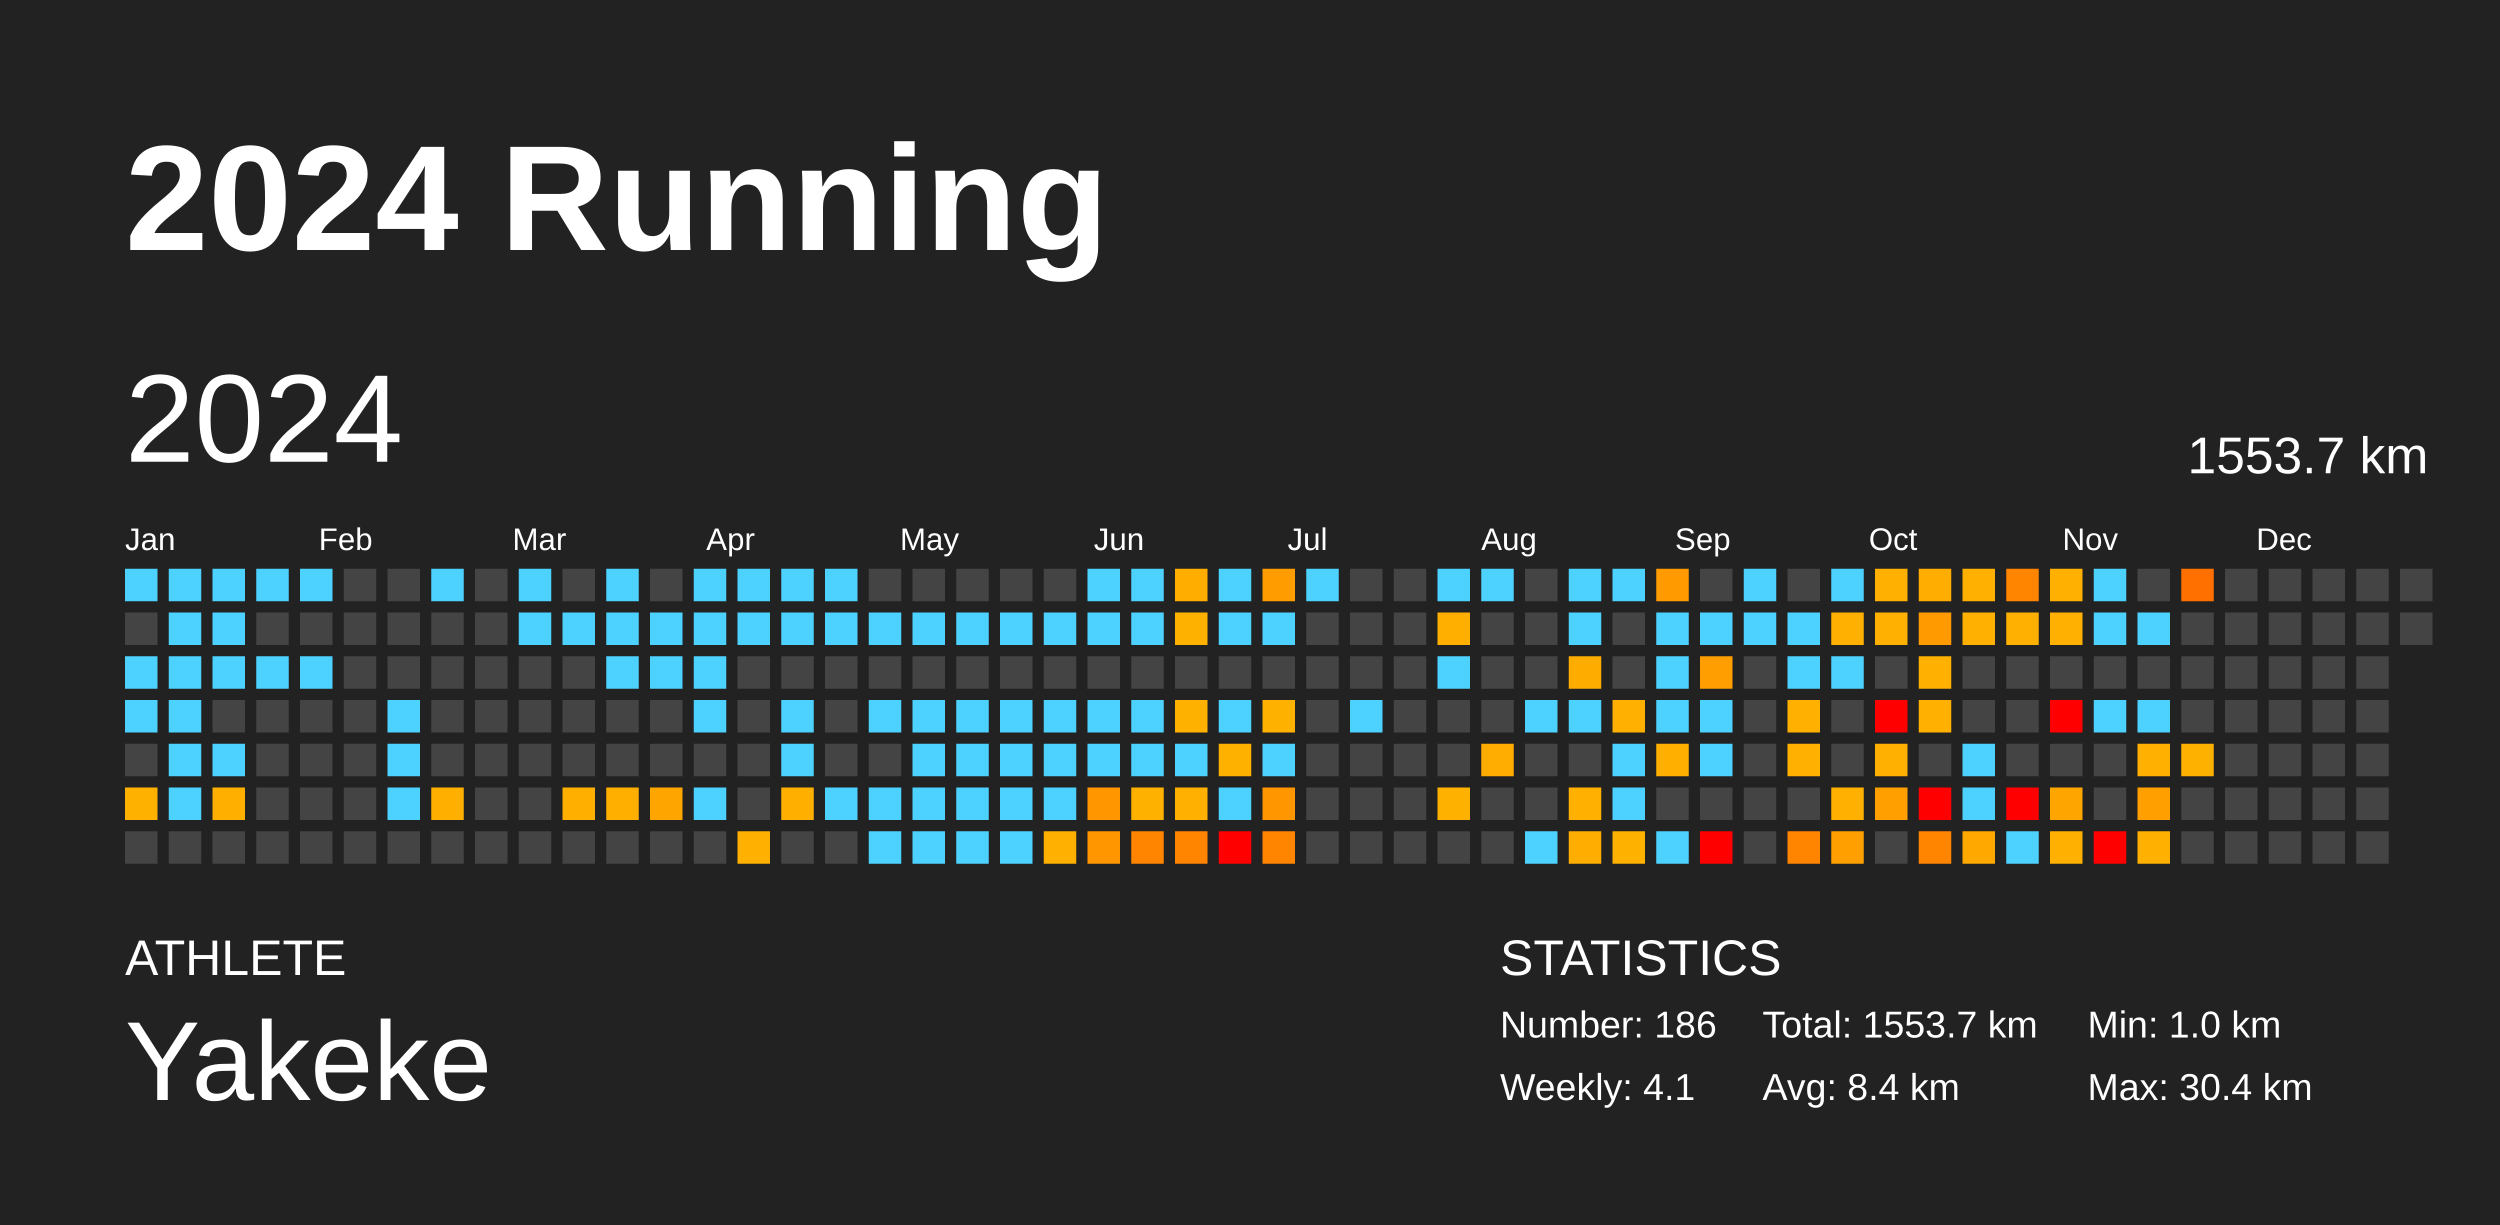
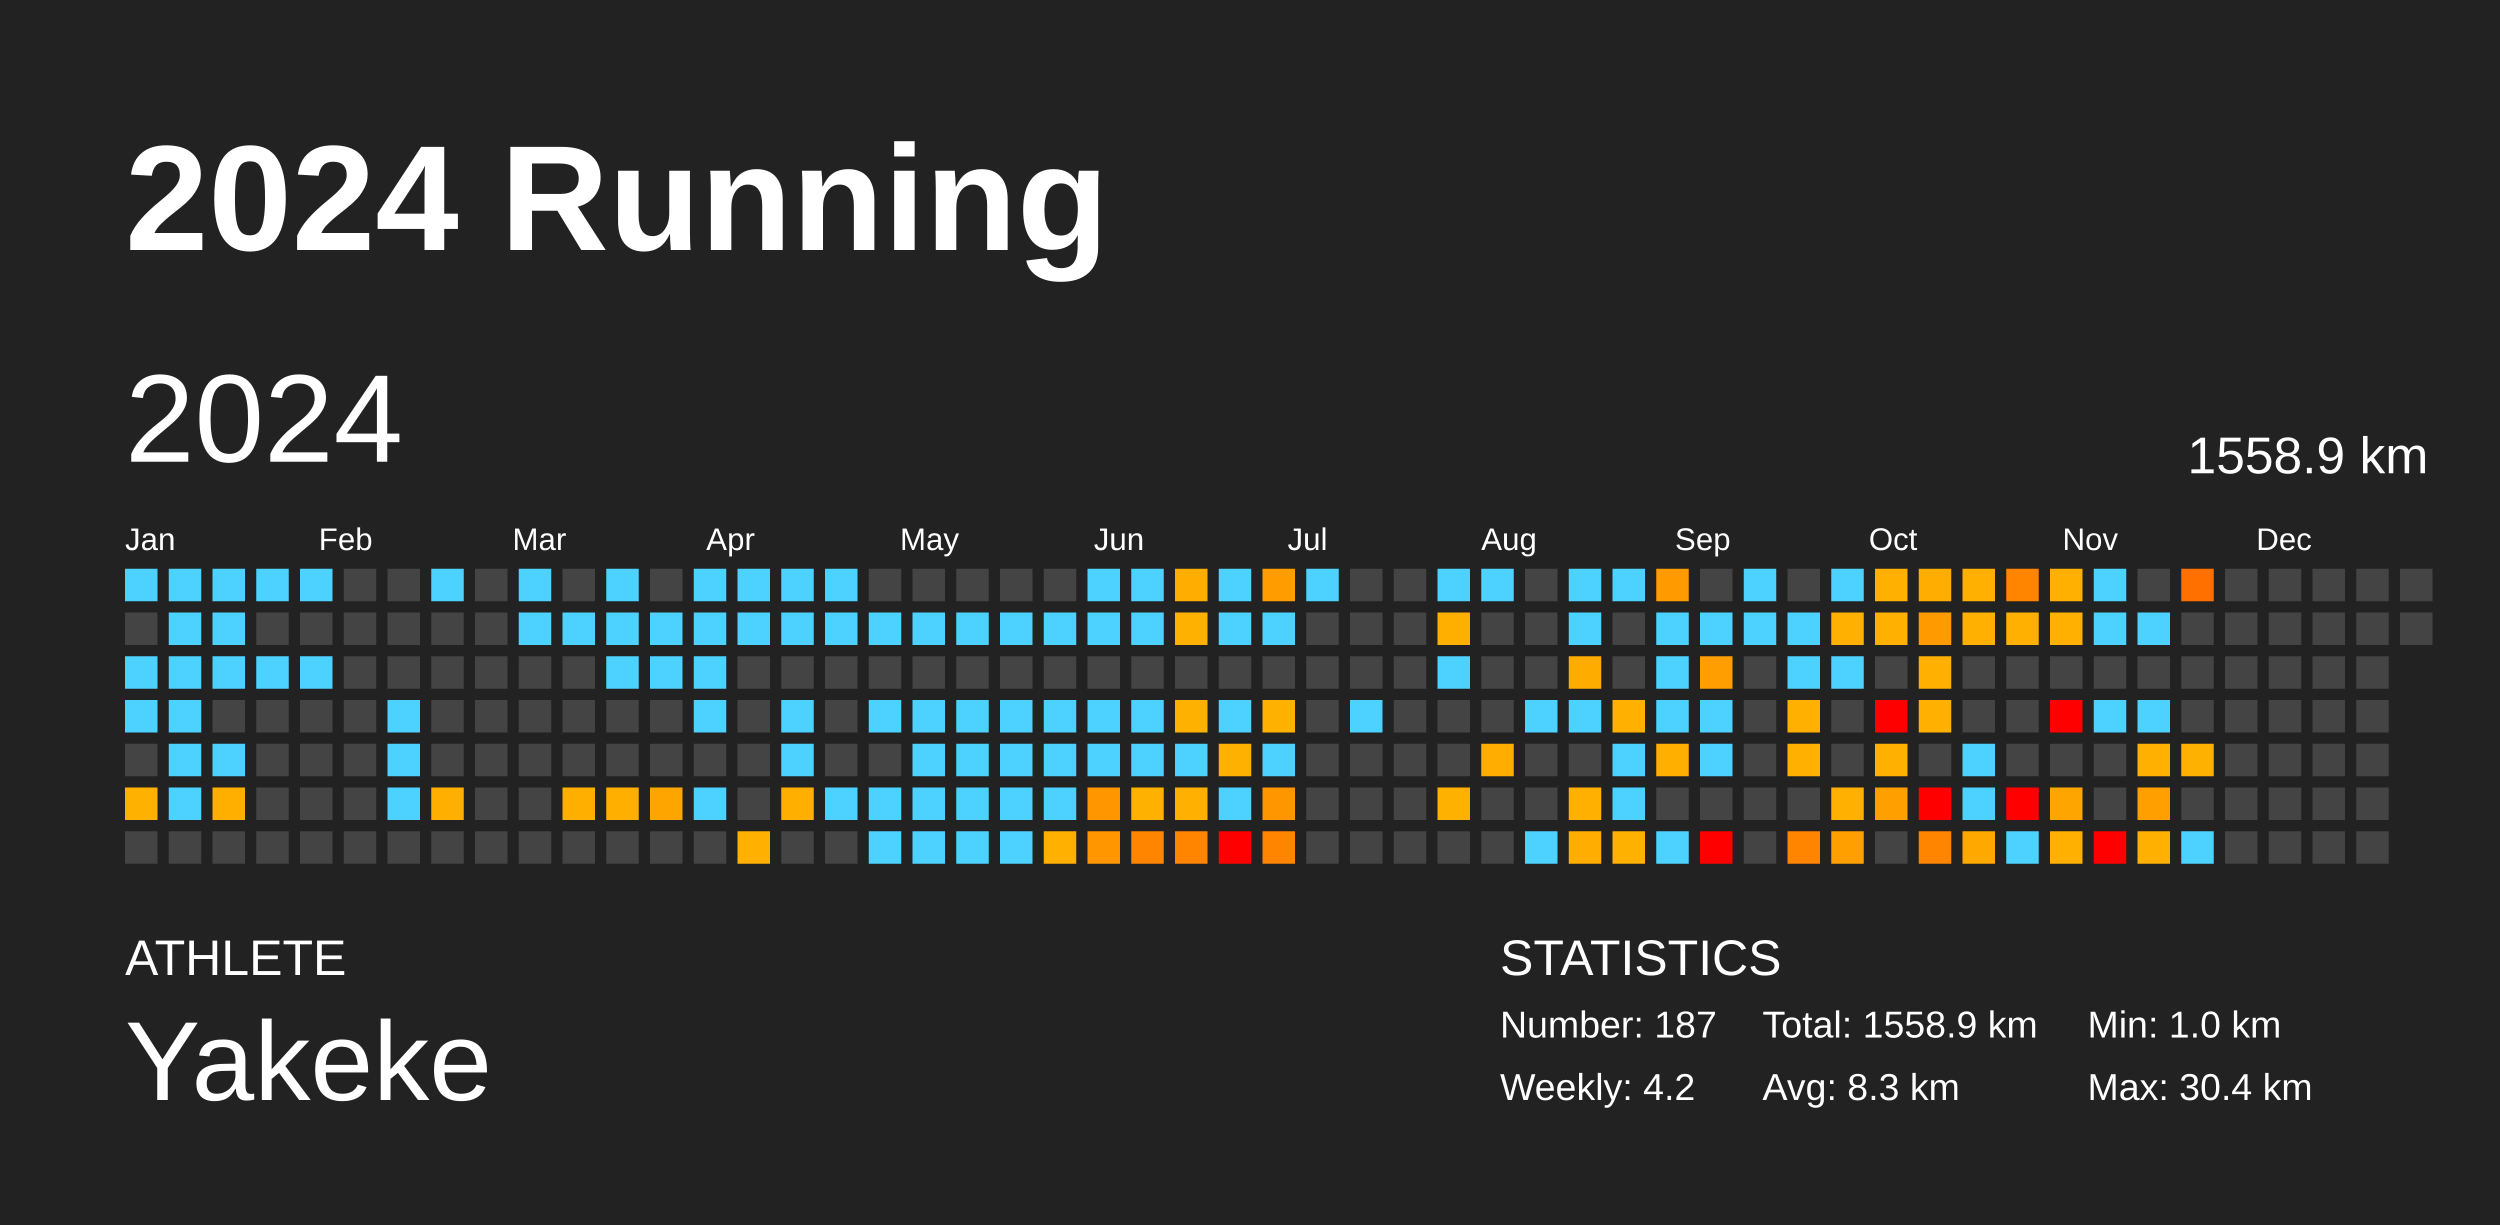
<svg xmlns="http://www.w3.org/2000/svg" baseProfile="full" height="98mm" version="1.1" viewBox="0,0,200,98" width="200mm">
  <defs />
  <rect fill="#222222" height="98" width="200" x="0" y="0" />
  <text fill="#FFFFFF" style="font-size:12px; font-family:Arial; font-weight:bold;" x="10" y="20">2024 Running</text>
  <text fill="#FFFFFF" style="font-size:4px; font-family:Arial" x="10" y="78">ATHLETE</text>
  <text fill="#FFFFFF" style="font-size:9px; font-family:Arial" x="10" y="88">Yakeke</text>
  <text fill="#FFFFFF" style="font-size:4px; font-family:Arial" x="120" y="78">STATISTICS</text>
-   <text fill="#FFFFFF" style="font-size:3px; font-family:Arial" x="120" y="83">Number: 186</text>
-   <text fill="#FFFFFF" style="font-size:3px; font-family:Arial" x="120" y="88">Weekly: 4.1</text>
-   <text fill="#FFFFFF" style="font-size:3px; font-family:Arial" x="141" y="83">Total: 1553.7 km</text>
-   <text fill="#FFFFFF" style="font-size:3px; font-family:Arial" x="141" y="88">Avg: 8.4 km</text>
+   <text fill="#FFFFFF" style="font-size:3px; font-family:Arial" x="120" y="83">Number: 187</text>
+   <text fill="#FFFFFF" style="font-size:3px; font-family:Arial" x="120" y="88">Weekly: 4.2</text>
+   <text fill="#FFFFFF" style="font-size:3px; font-family:Arial" x="141" y="83">Total: 1558.9 km</text>
+   <text fill="#FFFFFF" style="font-size:3px; font-family:Arial" x="141" y="88">Avg: 8.3 km</text>
  <text fill="#FFFFFF" style="font-size:3px; font-family:Arial" x="167" y="83">Min: 1.0 km</text>
  <text fill="#FFFFFF" style="font-size:3px; font-family:Arial" x="167" y="88">Max: 30.4 km</text>
  <text dominant-baseline="hanging" fill="#FFFFFF" style="font-size:10.0px; font-family:Arial;" x="10" y="30">2024</text>
-   <text dominant-baseline="hanging" fill="#FFFFFF" style="font-size:4.125px; font-family:Arial;" x="175" y="35">1553.7 km</text>
+   <text dominant-baseline="hanging" fill="#FFFFFF" style="font-size:4.125px; font-family:Arial;" x="175" y="35">1558.9 km</text>
  <text fill="#FFFFFF" style="font-size:2.5px; font-family:Arial" x="10.0" y="44">Jan</text>
  <text fill="#FFFFFF" style="font-size:2.5px; font-family:Arial" x="25.5" y="44">Feb</text>
  <text fill="#FFFFFF" style="font-size:2.5px; font-family:Arial" x="41.0" y="44">Mar</text>
  <text fill="#FFFFFF" style="font-size:2.5px; font-family:Arial" x="56.5" y="44">Apr</text>
  <text fill="#FFFFFF" style="font-size:2.5px; font-family:Arial" x="72.0" y="44">May</text>
  <text fill="#FFFFFF" style="font-size:2.5px; font-family:Arial" x="87.5" y="44">Jun</text>
  <text fill="#FFFFFF" style="font-size:2.5px; font-family:Arial" x="103.0" y="44">Jul</text>
  <text fill="#FFFFFF" style="font-size:2.5px; font-family:Arial" x="118.5" y="44">Aug</text>
  <text fill="#FFFFFF" style="font-size:2.5px; font-family:Arial" x="134.0" y="44">Sep</text>
  <text fill="#FFFFFF" style="font-size:2.5px; font-family:Arial" x="149.5" y="44">Oct</text>
  <text fill="#FFFFFF" style="font-size:2.5px; font-family:Arial" x="165.0" y="44">Nov</text>
  <text fill="#FFFFFF" style="font-size:2.5px; font-family:Arial" x="180.5" y="44">Dec</text>
  <rect fill="#4dd2ff" height="2.6" width="2.6" x="10.0" y="45.5" />
  <rect fill="#444444" height="2.6" width="2.6" x="10.0" y="49.0" />
  <rect fill="#4dd2ff" height="2.6" width="2.6" x="10.0" y="52.5" />
  <rect fill="#4dd2ff" height="2.6" width="2.6" x="10.0" y="56.0" />
  <rect fill="#444444" height="2.6" width="2.6" x="10.0" y="59.5" />
  <rect fill="#ffb100" height="2.6" width="2.6" x="10.0" y="63.0" />
  <rect fill="#444444" height="2.6" width="2.6" x="10.0" y="66.5" />
  <rect fill="#4dd2ff" height="2.6" width="2.6" x="13.5" y="45.5" />
  <rect fill="#4dd2ff" height="2.6" width="2.6" x="13.5" y="49.0" />
  <rect fill="#4dd2ff" height="2.6" width="2.6" x="13.5" y="52.5" />
  <rect fill="#4dd2ff" height="2.6" width="2.6" x="13.5" y="56.0" />
  <rect fill="#4dd2ff" height="2.6" width="2.6" x="13.5" y="59.5" />
  <rect fill="#4dd2ff" height="2.6" width="2.6" x="13.5" y="63.0" />
  <rect fill="#444444" height="2.6" width="2.6" x="13.5" y="66.5" />
  <rect fill="#4dd2ff" height="2.6" width="2.6" x="17.0" y="45.5" />
  <rect fill="#4dd2ff" height="2.6" width="2.6" x="17.0" y="49.0" />
  <rect fill="#4dd2ff" height="2.6" width="2.6" x="17.0" y="52.5" />
  <rect fill="#444444" height="2.6" width="2.6" x="17.0" y="56.0" />
  <rect fill="#4dd2ff" height="2.6" width="2.6" x="17.0" y="59.5" />
  <rect fill="#ffaf00" height="2.6" width="2.6" x="17.0" y="63.0" />
  <rect fill="#444444" height="2.6" width="2.6" x="17.0" y="66.5" />
  <rect fill="#4dd2ff" height="2.6" width="2.6" x="20.5" y="45.5" />
  <rect fill="#444444" height="2.6" width="2.6" x="20.5" y="49.0" />
  <rect fill="#4dd2ff" height="2.6" width="2.6" x="20.5" y="52.5" />
  <rect fill="#444444" height="2.6" width="2.6" x="20.5" y="56.0" />
  <rect fill="#444444" height="2.6" width="2.6" x="20.5" y="59.5" />
  <rect fill="#444444" height="2.6" width="2.6" x="20.5" y="63.0" />
  <rect fill="#444444" height="2.6" width="2.6" x="20.5" y="66.5" />
  <rect fill="#4dd2ff" height="2.6" width="2.6" x="24.0" y="45.5" />
  <rect fill="#444444" height="2.6" width="2.6" x="24.0" y="49.0" />
  <rect fill="#4dd2ff" height="2.6" width="2.6" x="24.0" y="52.5" />
  <rect fill="#444444" height="2.6" width="2.6" x="24.0" y="56.0" />
  <rect fill="#444444" height="2.6" width="2.6" x="24.0" y="59.5" />
  <rect fill="#444444" height="2.6" width="2.6" x="24.0" y="63.0" />
  <rect fill="#444444" height="2.6" width="2.6" x="24.0" y="66.5" />
  <rect fill="#444444" height="2.6" width="2.6" x="27.5" y="45.5" />
  <rect fill="#444444" height="2.6" width="2.6" x="27.5" y="49.0" />
  <rect fill="#444444" height="2.6" width="2.6" x="27.5" y="52.5" />
  <rect fill="#444444" height="2.6" width="2.6" x="27.5" y="56.0" />
  <rect fill="#444444" height="2.6" width="2.6" x="27.5" y="59.5" />
  <rect fill="#444444" height="2.6" width="2.6" x="27.5" y="63.0" />
  <rect fill="#444444" height="2.6" width="2.6" x="27.5" y="66.5" />
  <rect fill="#444444" height="2.6" width="2.6" x="31.0" y="45.5" />
  <rect fill="#444444" height="2.6" width="2.6" x="31.0" y="49.0" />
  <rect fill="#444444" height="2.6" width="2.6" x="31.0" y="52.5" />
  <rect fill="#4dd2ff" height="2.6" width="2.6" x="31.0" y="56.0" />
  <rect fill="#4dd2ff" height="2.6" width="2.6" x="31.0" y="59.5" />
  <rect fill="#4dd2ff" height="2.6" width="2.6" x="31.0" y="63.0" />
  <rect fill="#444444" height="2.6" width="2.6" x="31.0" y="66.5" />
  <rect fill="#4dd2ff" height="2.6" width="2.6" x="34.5" y="45.5" />
  <rect fill="#444444" height="2.6" width="2.6" x="34.5" y="49.0" />
  <rect fill="#444444" height="2.6" width="2.6" x="34.5" y="52.5" />
  <rect fill="#444444" height="2.6" width="2.6" x="34.5" y="56.0" />
  <rect fill="#444444" height="2.6" width="2.6" x="34.5" y="59.5" />
  <rect fill="#ffaf00" height="2.6" width="2.6" x="34.5" y="63.0" />
  <rect fill="#444444" height="2.6" width="2.6" x="34.5" y="66.5" />
  <rect fill="#444444" height="2.6" width="2.6" x="38.0" y="45.5" />
  <rect fill="#444444" height="2.6" width="2.6" x="38.0" y="49.0" />
  <rect fill="#444444" height="2.6" width="2.6" x="38.0" y="52.5" />
  <rect fill="#444444" height="2.6" width="2.6" x="38.0" y="56.0" />
  <rect fill="#444444" height="2.6" width="2.6" x="38.0" y="59.5" />
  <rect fill="#444444" height="2.6" width="2.6" x="38.0" y="63.0" />
  <rect fill="#444444" height="2.6" width="2.6" x="38.0" y="66.5" />
  <rect fill="#4dd2ff" height="2.6" width="2.6" x="41.5" y="45.5" />
  <rect fill="#4dd2ff" height="2.6" width="2.6" x="41.5" y="49.0" />
  <rect fill="#444444" height="2.6" width="2.6" x="41.5" y="52.5" />
  <rect fill="#444444" height="2.6" width="2.6" x="41.5" y="56.0" />
  <rect fill="#444444" height="2.6" width="2.6" x="41.5" y="59.5" />
  <rect fill="#444444" height="2.6" width="2.6" x="41.5" y="63.0" />
  <rect fill="#444444" height="2.6" width="2.6" x="41.5" y="66.5" />
  <rect fill="#444444" height="2.6" width="2.6" x="45.0" y="45.5" />
  <rect fill="#4dd2ff" height="2.6" width="2.6" x="45.0" y="49.0" />
  <rect fill="#444444" height="2.6" width="2.6" x="45.0" y="52.5" />
  <rect fill="#444444" height="2.6" width="2.6" x="45.0" y="56.0" />
  <rect fill="#444444" height="2.6" width="2.6" x="45.0" y="59.5" />
  <rect fill="#ffaf00" height="2.6" width="2.6" x="45.0" y="63.0" />
  <rect fill="#444444" height="2.6" width="2.6" x="45.0" y="66.5" />
  <rect fill="#4dd2ff" height="2.6" width="2.6" x="48.5" y="45.5" />
  <rect fill="#4dd2ff" height="2.6" width="2.6" x="48.5" y="49.0" />
  <rect fill="#4dd2ff" height="2.6" width="2.6" x="48.5" y="52.5" />
  <rect fill="#444444" height="2.6" width="2.6" x="48.5" y="56.0" />
  <rect fill="#444444" height="2.6" width="2.6" x="48.5" y="59.5" />
  <rect fill="#ffaf00" height="2.6" width="2.6" x="48.5" y="63.0" />
  <rect fill="#444444" height="2.6" width="2.6" x="48.5" y="66.5" />
  <rect fill="#444444" height="2.6" width="2.6" x="52.0" y="45.5" />
  <rect fill="#4dd2ff" height="2.6" width="2.6" x="52.0" y="49.0" />
  <rect fill="#4dd2ff" height="2.6" width="2.6" x="52.0" y="52.5" />
  <rect fill="#444444" height="2.6" width="2.6" x="52.0" y="56.0" />
  <rect fill="#444444" height="2.6" width="2.6" x="52.0" y="59.5" />
  <rect fill="#ffa500" height="2.6" width="2.6" x="52.0" y="63.0" />
  <rect fill="#444444" height="2.6" width="2.6" x="52.0" y="66.5" />
  <rect fill="#4dd2ff" height="2.6" width="2.6" x="55.5" y="45.5" />
  <rect fill="#4dd2ff" height="2.6" width="2.6" x="55.5" y="49.0" />
  <rect fill="#4dd2ff" height="2.6" width="2.6" x="55.5" y="52.5" />
  <rect fill="#4dd2ff" height="2.6" width="2.6" x="55.5" y="56.0" />
  <rect fill="#444444" height="2.6" width="2.6" x="55.5" y="59.5" />
  <rect fill="#4dd2ff" height="2.6" width="2.6" x="55.5" y="63.0" />
  <rect fill="#444444" height="2.6" width="2.6" x="55.5" y="66.5" />
  <rect fill="#4dd2ff" height="2.6" width="2.6" x="59.0" y="45.5" />
  <rect fill="#4dd2ff" height="2.6" width="2.6" x="59.0" y="49.0" />
  <rect fill="#444444" height="2.6" width="2.6" x="59.0" y="52.5" />
  <rect fill="#444444" height="2.6" width="2.6" x="59.0" y="56.0" />
  <rect fill="#444444" height="2.6" width="2.6" x="59.0" y="59.5" />
  <rect fill="#444444" height="2.6" width="2.6" x="59.0" y="63.0" />
  <rect fill="#ffb000" height="2.6" width="2.6" x="59.0" y="66.5" />
  <rect fill="#4dd2ff" height="2.6" width="2.6" x="62.5" y="45.5" />
  <rect fill="#4dd2ff" height="2.6" width="2.6" x="62.5" y="49.0" />
  <rect fill="#444444" height="2.6" width="2.6" x="62.5" y="52.5" />
  <rect fill="#4dd2ff" height="2.6" width="2.6" x="62.5" y="56.0" />
  <rect fill="#4dd2ff" height="2.6" width="2.6" x="62.5" y="59.5" />
  <rect fill="#ffaf00" height="2.6" width="2.6" x="62.5" y="63.0" />
  <rect fill="#444444" height="2.6" width="2.6" x="62.5" y="66.5" />
  <rect fill="#4dd2ff" height="2.6" width="2.6" x="66.0" y="45.5" />
  <rect fill="#4dd2ff" height="2.6" width="2.6" x="66.0" y="49.0" />
  <rect fill="#444444" height="2.6" width="2.6" x="66.0" y="52.5" />
  <rect fill="#444444" height="2.6" width="2.6" x="66.0" y="56.0" />
  <rect fill="#444444" height="2.6" width="2.6" x="66.0" y="59.5" />
  <rect fill="#4dd2ff" height="2.6" width="2.6" x="66.0" y="63.0" />
  <rect fill="#444444" height="2.6" width="2.6" x="66.0" y="66.5" />
  <rect fill="#444444" height="2.6" width="2.6" x="69.5" y="45.5" />
  <rect fill="#4dd2ff" height="2.6" width="2.6" x="69.5" y="49.0" />
  <rect fill="#444444" height="2.6" width="2.6" x="69.5" y="52.5" />
  <rect fill="#4dd2ff" height="2.6" width="2.6" x="69.5" y="56.0" />
  <rect fill="#444444" height="2.6" width="2.6" x="69.5" y="59.5" />
  <rect fill="#4dd2ff" height="2.6" width="2.6" x="69.5" y="63.0" />
  <rect fill="#4dd2ff" height="2.6" width="2.6" x="69.5" y="66.5" />
  <rect fill="#444444" height="2.6" width="2.6" x="73.0" y="45.5" />
  <rect fill="#4dd2ff" height="2.6" width="2.6" x="73.0" y="49.0" />
  <rect fill="#444444" height="2.6" width="2.6" x="73.0" y="52.5" />
  <rect fill="#4dd2ff" height="2.6" width="2.6" x="73.0" y="56.0" />
  <rect fill="#4dd2ff" height="2.6" width="2.6" x="73.0" y="59.5" />
  <rect fill="#4dd2ff" height="2.6" width="2.6" x="73.0" y="63.0" />
  <rect fill="#4dd2ff" height="2.6" width="2.6" x="73.0" y="66.5" />
  <rect fill="#444444" height="2.6" width="2.6" x="76.5" y="45.5" />
  <rect fill="#4dd2ff" height="2.6" width="2.6" x="76.5" y="49.0" />
  <rect fill="#444444" height="2.6" width="2.6" x="76.5" y="52.5" />
  <rect fill="#4dd2ff" height="2.6" width="2.6" x="76.5" y="56.0" />
  <rect fill="#4dd2ff" height="2.6" width="2.6" x="76.5" y="59.5" />
  <rect fill="#4dd2ff" height="2.6" width="2.6" x="76.5" y="63.0" />
  <rect fill="#4dd2ff" height="2.6" width="2.6" x="76.5" y="66.5" />
  <rect fill="#444444" height="2.6" width="2.6" x="80.0" y="45.5" />
  <rect fill="#4dd2ff" height="2.6" width="2.6" x="80.0" y="49.0" />
  <rect fill="#444444" height="2.6" width="2.6" x="80.0" y="52.5" />
  <rect fill="#4dd2ff" height="2.6" width="2.6" x="80.0" y="56.0" />
  <rect fill="#4dd2ff" height="2.6" width="2.6" x="80.0" y="59.5" />
  <rect fill="#4dd2ff" height="2.6" width="2.6" x="80.0" y="63.0" />
  <rect fill="#4dd2ff" height="2.6" width="2.6" x="80.0" y="66.5" />
  <rect fill="#444444" height="2.6" width="2.6" x="83.5" y="45.5" />
  <rect fill="#4dd2ff" height="2.6" width="2.6" x="83.5" y="49.0" />
  <rect fill="#444444" height="2.6" width="2.6" x="83.5" y="52.5" />
  <rect fill="#4dd2ff" height="2.6" width="2.6" x="83.5" y="56.0" />
  <rect fill="#4dd2ff" height="2.6" width="2.6" x="83.5" y="59.5" />
  <rect fill="#4dd2ff" height="2.6" width="2.6" x="83.5" y="63.0" />
  <rect fill="#ffb000" height="2.6" width="2.6" x="83.5" y="66.5" />
  <rect fill="#4dd2ff" height="2.6" width="2.6" x="87.0" y="45.5" />
  <rect fill="#4dd2ff" height="2.6" width="2.6" x="87.0" y="49.0" />
  <rect fill="#444444" height="2.6" width="2.6" x="87.0" y="52.5" />
  <rect fill="#4dd2ff" height="2.6" width="2.6" x="87.0" y="56.0" />
  <rect fill="#4dd2ff" height="2.6" width="2.6" x="87.0" y="59.5" />
  <rect fill="#ff9600" height="2.6" width="2.6" x="87.0" y="63.0" />
  <rect fill="#ff9600" height="2.6" width="2.6" x="87.0" y="66.5" />
  <rect fill="#4dd2ff" height="2.6" width="2.6" x="90.5" y="45.5" />
  <rect fill="#4dd2ff" height="2.6" width="2.6" x="90.5" y="49.0" />
  <rect fill="#444444" height="2.6" width="2.6" x="90.5" y="52.5" />
  <rect fill="#4dd2ff" height="2.6" width="2.6" x="90.5" y="56.0" />
  <rect fill="#4dd2ff" height="2.6" width="2.6" x="90.5" y="59.5" />
  <rect fill="#ffb100" height="2.6" width="2.6" x="90.5" y="63.0" />
  <rect fill="#ff8500" height="2.6" width="2.6" x="90.5" y="66.5" />
  <rect fill="#ffae00" height="2.6" width="2.6" x="94.0" y="45.5" />
  <rect fill="#ffb100" height="2.6" width="2.6" x="94.0" y="49.0" />
  <rect fill="#444444" height="2.6" width="2.6" x="94.0" y="52.5" />
  <rect fill="#ffb100" height="2.6" width="2.6" x="94.0" y="56.0" />
  <rect fill="#4dd2ff" height="2.6" width="2.6" x="94.0" y="59.5" />
  <rect fill="#ffb000" height="2.6" width="2.6" x="94.0" y="63.0" />
  <rect fill="#ff8400" height="2.6" width="2.6" x="94.0" y="66.5" />
  <rect fill="#4dd2ff" height="2.6" width="2.6" x="97.5" y="45.5" />
  <rect fill="#4dd2ff" height="2.6" width="2.6" x="97.5" y="49.0" />
  <rect fill="#444444" height="2.6" width="2.6" x="97.5" y="52.5" />
  <rect fill="#4dd2ff" height="2.6" width="2.6" x="97.5" y="56.0" />
  <rect fill="#ffb100" height="2.6" width="2.6" x="97.5" y="59.5" />
  <rect fill="#4dd2ff" height="2.6" width="2.6" x="97.5" y="63.0" />
  <rect fill="red" height="2.6" width="2.6" x="97.5" y="66.5" />
  <rect fill="#ff9d00" height="2.6" width="2.6" x="101.0" y="45.5" />
  <rect fill="#4dd2ff" height="2.6" width="2.6" x="101.0" y="49.0" />
  <rect fill="#444444" height="2.6" width="2.6" x="101.0" y="52.5" />
  <rect fill="#ffb100" height="2.6" width="2.6" x="101.0" y="56.0" />
  <rect fill="#4dd2ff" height="2.6" width="2.6" x="101.0" y="59.5" />
  <rect fill="#ff9600" height="2.6" width="2.6" x="101.0" y="63.0" />
  <rect fill="#ff8400" height="2.6" width="2.6" x="101.0" y="66.5" />
  <rect fill="#4dd2ff" height="2.6" width="2.6" x="104.5" y="45.5" />
  <rect fill="#444444" height="2.6" width="2.6" x="104.5" y="49.0" />
  <rect fill="#444444" height="2.6" width="2.6" x="104.5" y="52.5" />
  <rect fill="#444444" height="2.6" width="2.6" x="104.5" y="56.0" />
  <rect fill="#444444" height="2.6" width="2.6" x="104.5" y="59.5" />
  <rect fill="#444444" height="2.6" width="2.6" x="104.5" y="63.0" />
  <rect fill="#444444" height="2.6" width="2.6" x="104.5" y="66.5" />
  <rect fill="#444444" height="2.6" width="2.6" x="108.0" y="45.5" />
  <rect fill="#444444" height="2.6" width="2.6" x="108.0" y="49.0" />
  <rect fill="#444444" height="2.6" width="2.6" x="108.0" y="52.5" />
  <rect fill="#4dd2ff" height="2.6" width="2.6" x="108.0" y="56.0" />
  <rect fill="#444444" height="2.6" width="2.6" x="108.0" y="59.5" />
  <rect fill="#444444" height="2.6" width="2.6" x="108.0" y="63.0" />
  <rect fill="#444444" height="2.6" width="2.6" x="108.0" y="66.5" />
  <rect fill="#444444" height="2.6" width="2.6" x="111.5" y="45.5" />
  <rect fill="#444444" height="2.6" width="2.6" x="111.5" y="49.0" />
  <rect fill="#444444" height="2.6" width="2.6" x="111.5" y="52.5" />
  <rect fill="#444444" height="2.6" width="2.6" x="111.5" y="56.0" />
  <rect fill="#444444" height="2.6" width="2.6" x="111.5" y="59.5" />
  <rect fill="#444444" height="2.6" width="2.6" x="111.5" y="63.0" />
  <rect fill="#444444" height="2.6" width="2.6" x="111.5" y="66.5" />
  <rect fill="#4dd2ff" height="2.6" width="2.6" x="115.0" y="45.5" />
  <rect fill="#ffaf00" height="2.6" width="2.6" x="115.0" y="49.0" />
  <rect fill="#4dd2ff" height="2.6" width="2.6" x="115.0" y="52.5" />
  <rect fill="#444444" height="2.6" width="2.6" x="115.0" y="56.0" />
  <rect fill="#444444" height="2.6" width="2.6" x="115.0" y="59.5" />
  <rect fill="#ffb100" height="2.6" width="2.6" x="115.0" y="63.0" />
  <rect fill="#444444" height="2.6" width="2.6" x="115.0" y="66.5" />
  <rect fill="#4dd2ff" height="2.6" width="2.6" x="118.5" y="45.5" />
  <rect fill="#444444" height="2.6" width="2.6" x="118.5" y="49.0" />
  <rect fill="#444444" height="2.6" width="2.6" x="118.5" y="52.5" />
  <rect fill="#444444" height="2.6" width="2.6" x="118.5" y="56.0" />
  <rect fill="#ffad00" height="2.6" width="2.6" x="118.5" y="59.5" />
  <rect fill="#444444" height="2.6" width="2.6" x="118.5" y="63.0" />
  <rect fill="#444444" height="2.6" width="2.6" x="118.5" y="66.5" />
  <rect fill="#444444" height="2.6" width="2.6" x="122.0" y="45.5" />
  <rect fill="#444444" height="2.6" width="2.6" x="122.0" y="49.0" />
  <rect fill="#444444" height="2.6" width="2.6" x="122.0" y="52.5" />
  <rect fill="#4dd2ff" height="2.6" width="2.6" x="122.0" y="56.0" />
  <rect fill="#444444" height="2.6" width="2.6" x="122.0" y="59.5" />
  <rect fill="#444444" height="2.6" width="2.6" x="122.0" y="63.0" />
  <rect fill="#4dd2ff" height="2.6" width="2.6" x="122.0" y="66.5" />
  <rect fill="#4dd2ff" height="2.6" width="2.6" x="125.5" y="45.5" />
  <rect fill="#4dd2ff" height="2.6" width="2.6" x="125.5" y="49.0" />
  <rect fill="#ffac00" height="2.6" width="2.6" x="125.5" y="52.5" />
  <rect fill="#4dd2ff" height="2.6" width="2.6" x="125.5" y="56.0" />
  <rect fill="#444444" height="2.6" width="2.6" x="125.5" y="59.5" />
  <rect fill="#ffb000" height="2.6" width="2.6" x="125.5" y="63.0" />
  <rect fill="#ffad00" height="2.6" width="2.6" x="125.5" y="66.5" />
  <rect fill="#4dd2ff" height="2.6" width="2.6" x="129.0" y="45.5" />
  <rect fill="#444444" height="2.6" width="2.6" x="129.0" y="49.0" />
  <rect fill="#444444" height="2.6" width="2.6" x="129.0" y="52.5" />
  <rect fill="#ffb000" height="2.6" width="2.6" x="129.0" y="56.0" />
  <rect fill="#4dd2ff" height="2.6" width="2.6" x="129.0" y="59.5" />
  <rect fill="#4dd2ff" height="2.6" width="2.6" x="129.0" y="63.0" />
  <rect fill="#ffb100" height="2.6" width="2.6" x="129.0" y="66.5" />
  <rect fill="#ff9b00" height="2.6" width="2.6" x="132.5" y="45.5" />
  <rect fill="#4dd2ff" height="2.6" width="2.6" x="132.5" y="49.0" />
  <rect fill="#4dd2ff" height="2.6" width="2.6" x="132.5" y="52.5" />
  <rect fill="#4dd2ff" height="2.6" width="2.6" x="132.5" y="56.0" />
  <rect fill="#ffaf00" height="2.6" width="2.6" x="132.5" y="59.5" />
  <rect fill="#444444" height="2.6" width="2.6" x="132.5" y="63.0" />
  <rect fill="#4dd2ff" height="2.6" width="2.6" x="132.5" y="66.5" />
  <rect fill="#444444" height="2.6" width="2.6" x="136.0" y="45.5" />
  <rect fill="#4dd2ff" height="2.6" width="2.6" x="136.0" y="49.0" />
  <rect fill="#ff9e00" height="2.6" width="2.6" x="136.0" y="52.5" />
  <rect fill="#4dd2ff" height="2.6" width="2.6" x="136.0" y="56.0" />
  <rect fill="#4dd2ff" height="2.6" width="2.6" x="136.0" y="59.5" />
  <rect fill="#444444" height="2.6" width="2.6" x="136.0" y="63.0" />
  <rect fill="red" height="2.6" width="2.6" x="136.0" y="66.5" />
  <rect fill="#4dd2ff" height="2.6" width="2.6" x="139.5" y="45.5" />
  <rect fill="#4dd2ff" height="2.6" width="2.6" x="139.5" y="49.0" />
  <rect fill="#444444" height="2.6" width="2.6" x="139.5" y="52.5" />
  <rect fill="#444444" height="2.6" width="2.6" x="139.5" y="56.0" />
  <rect fill="#444444" height="2.6" width="2.6" x="139.5" y="59.5" />
  <rect fill="#444444" height="2.6" width="2.6" x="139.5" y="63.0" />
  <rect fill="#444444" height="2.6" width="2.6" x="139.5" y="66.5" />
  <rect fill="#444444" height="2.6" width="2.6" x="143.0" y="45.5" />
  <rect fill="#4dd2ff" height="2.6" width="2.6" x="143.0" y="49.0" />
  <rect fill="#4dd2ff" height="2.6" width="2.6" x="143.0" y="52.5" />
  <rect fill="#ffb000" height="2.6" width="2.6" x="143.0" y="56.0" />
  <rect fill="#ffb000" height="2.6" width="2.6" x="143.0" y="59.5" />
  <rect fill="#444444" height="2.6" width="2.6" x="143.0" y="63.0" />
  <rect fill="#ff8400" height="2.6" width="2.6" x="143.0" y="66.5" />
  <rect fill="#4dd2ff" height="2.6" width="2.6" x="146.5" y="45.5" />
  <rect fill="#ffb000" height="2.6" width="2.6" x="146.5" y="49.0" />
  <rect fill="#4dd2ff" height="2.6" width="2.6" x="146.5" y="52.5" />
  <rect fill="#444444" height="2.6" width="2.6" x="146.5" y="56.0" />
  <rect fill="#444444" height="2.6" width="2.6" x="146.5" y="59.5" />
  <rect fill="#ffb000" height="2.6" width="2.6" x="146.5" y="63.0" />
  <rect fill="#ff9f00" height="2.6" width="2.6" x="146.5" y="66.5" />
  <rect fill="#ffb000" height="2.6" width="2.6" x="150.0" y="45.5" />
  <rect fill="#ffb000" height="2.6" width="2.6" x="150.0" y="49.0" />
  <rect fill="#444444" height="2.6" width="2.6" x="150.0" y="52.5" />
  <rect fill="red" height="2.6" width="2.6" x="150.0" y="56.0" />
  <rect fill="#ffb000" height="2.6" width="2.6" x="150.0" y="59.5" />
  <rect fill="#ff9f00" height="2.6" width="2.6" x="150.0" y="63.0" />
  <rect fill="#444444" height="2.6" width="2.6" x="150.0" y="66.5" />
  <rect fill="#ffad00" height="2.6" width="2.6" x="153.5" y="45.5" />
  <rect fill="#ff9b00" height="2.6" width="2.6" x="153.5" y="49.0" />
  <rect fill="#ffb000" height="2.6" width="2.6" x="153.5" y="52.5" />
  <rect fill="#ffb000" height="2.6" width="2.6" x="153.5" y="56.0" />
  <rect fill="#444444" height="2.6" width="2.6" x="153.5" y="59.5" />
  <rect fill="red" height="2.6" width="2.6" x="153.5" y="63.0" />
  <rect fill="#ff8400" height="2.6" width="2.6" x="153.5" y="66.5" />
  <rect fill="#ffb000" height="2.6" width="2.6" x="157.0" y="45.5" />
  <rect fill="#ffb000" height="2.6" width="2.6" x="157.0" y="49.0" />
  <rect fill="#444444" height="2.6" width="2.6" x="157.0" y="52.5" />
  <rect fill="#444444" height="2.6" width="2.6" x="157.0" y="56.0" />
  <rect fill="#4dd2ff" height="2.6" width="2.6" x="157.0" y="59.5" />
  <rect fill="#4dd2ff" height="2.6" width="2.6" x="157.0" y="63.0" />
  <rect fill="#ffa800" height="2.6" width="2.6" x="157.0" y="66.5" />
  <rect fill="#ff8400" height="2.6" width="2.6" x="160.5" y="45.5" />
  <rect fill="#ffb000" height="2.6" width="2.6" x="160.5" y="49.0" />
  <rect fill="#444444" height="2.6" width="2.6" x="160.5" y="52.5" />
  <rect fill="#444444" height="2.6" width="2.6" x="160.5" y="56.0" />
  <rect fill="#444444" height="2.6" width="2.6" x="160.5" y="59.5" />
  <rect fill="red" height="2.6" width="2.6" x="160.5" y="63.0" />
  <rect fill="#4dd2ff" height="2.6" width="2.6" x="160.5" y="66.5" />
  <rect fill="#ffb000" height="2.6" width="2.6" x="164.0" y="45.5" />
  <rect fill="#ffb000" height="2.6" width="2.6" x="164.0" y="49.0" />
  <rect fill="#444444" height="2.6" width="2.6" x="164.0" y="52.5" />
  <rect fill="red" height="2.6" width="2.6" x="164.0" y="56.0" />
  <rect fill="#444444" height="2.6" width="2.6" x="164.0" y="59.5" />
  <rect fill="#ffa500" height="2.6" width="2.6" x="164.0" y="63.0" />
  <rect fill="#ffb000" height="2.6" width="2.6" x="164.0" y="66.5" />
  <rect fill="#4dd2ff" height="2.6" width="2.6" x="167.5" y="45.5" />
  <rect fill="#4dd2ff" height="2.6" width="2.6" x="167.5" y="49.0" />
  <rect fill="#444444" height="2.6" width="2.6" x="167.5" y="52.5" />
  <rect fill="#4dd2ff" height="2.6" width="2.6" x="167.5" y="56.0" />
  <rect fill="#444444" height="2.6" width="2.6" x="167.5" y="59.5" />
  <rect fill="#444444" height="2.6" width="2.6" x="167.5" y="63.0" />
  <rect fill="red" height="2.6" width="2.6" x="167.5" y="66.5" />
  <rect fill="#444444" height="2.6" width="2.6" x="171.0" y="45.5" />
  <rect fill="#4dd2ff" height="2.6" width="2.6" x="171.0" y="49.0" />
  <rect fill="#444444" height="2.6" width="2.6" x="171.0" y="52.5" />
  <rect fill="#4dd2ff" height="2.6" width="2.6" x="171.0" y="56.0" />
  <rect fill="#ffb000" height="2.6" width="2.6" x="171.0" y="59.5" />
  <rect fill="#ff9f00" height="2.6" width="2.6" x="171.0" y="63.0" />
  <rect fill="#ffb000" height="2.6" width="2.6" x="171.0" y="66.5" />
  <rect fill="#ff7000" height="2.6" width="2.6" x="174.5" y="45.5" />
  <rect fill="#444444" height="2.6" width="2.6" x="174.5" y="49.0" />
  <rect fill="#444444" height="2.6" width="2.6" x="174.5" y="52.5" />
  <rect fill="#444444" height="2.6" width="2.6" x="174.5" y="56.0" />
  <rect fill="#ffb100" height="2.6" width="2.6" x="174.5" y="59.5" />
  <rect fill="#444444" height="2.6" width="2.6" x="174.5" y="63.0" />
-   <rect fill="#444444" height="2.6" width="2.6" x="174.5" y="66.5" />
+   <rect fill="#4dd2ff" height="2.6" width="2.6" x="174.5" y="66.5" />
  <rect fill="#444444" height="2.6" width="2.6" x="178.0" y="45.5" />
  <rect fill="#444444" height="2.6" width="2.6" x="178.0" y="49.0" />
  <rect fill="#444444" height="2.6" width="2.6" x="178.0" y="52.5" />
  <rect fill="#444444" height="2.6" width="2.6" x="178.0" y="56.0" />
  <rect fill="#444444" height="2.6" width="2.6" x="178.0" y="59.5" />
  <rect fill="#444444" height="2.6" width="2.6" x="178.0" y="63.0" />
  <rect fill="#444444" height="2.6" width="2.6" x="178.0" y="66.5" />
  <rect fill="#444444" height="2.6" width="2.6" x="181.5" y="45.5" />
  <rect fill="#444444" height="2.6" width="2.6" x="181.5" y="49.0" />
  <rect fill="#444444" height="2.6" width="2.6" x="181.5" y="52.5" />
  <rect fill="#444444" height="2.6" width="2.6" x="181.5" y="56.0" />
  <rect fill="#444444" height="2.6" width="2.6" x="181.5" y="59.5" />
  <rect fill="#444444" height="2.6" width="2.6" x="181.5" y="63.0" />
  <rect fill="#444444" height="2.6" width="2.6" x="181.5" y="66.5" />
  <rect fill="#444444" height="2.6" width="2.6" x="185.0" y="45.5" />
  <rect fill="#444444" height="2.6" width="2.6" x="185.0" y="49.0" />
  <rect fill="#444444" height="2.6" width="2.6" x="185.0" y="52.5" />
  <rect fill="#444444" height="2.6" width="2.6" x="185.0" y="56.0" />
  <rect fill="#444444" height="2.6" width="2.6" x="185.0" y="59.5" />
  <rect fill="#444444" height="2.6" width="2.6" x="185.0" y="63.0" />
  <rect fill="#444444" height="2.6" width="2.6" x="185.0" y="66.5" />
  <rect fill="#444444" height="2.6" width="2.6" x="188.5" y="45.5" />
  <rect fill="#444444" height="2.6" width="2.6" x="188.5" y="49.0" />
  <rect fill="#444444" height="2.6" width="2.6" x="188.5" y="52.5" />
  <rect fill="#444444" height="2.6" width="2.6" x="188.5" y="56.0" />
  <rect fill="#444444" height="2.6" width="2.6" x="188.5" y="59.5" />
  <rect fill="#444444" height="2.6" width="2.6" x="188.5" y="63.0" />
  <rect fill="#444444" height="2.6" width="2.6" x="188.5" y="66.5" />
  <rect fill="#444444" height="2.6" width="2.6" x="192.0" y="45.5" />
  <rect fill="#444444" height="2.6" width="2.6" x="192.0" y="49.0" />
</svg>
